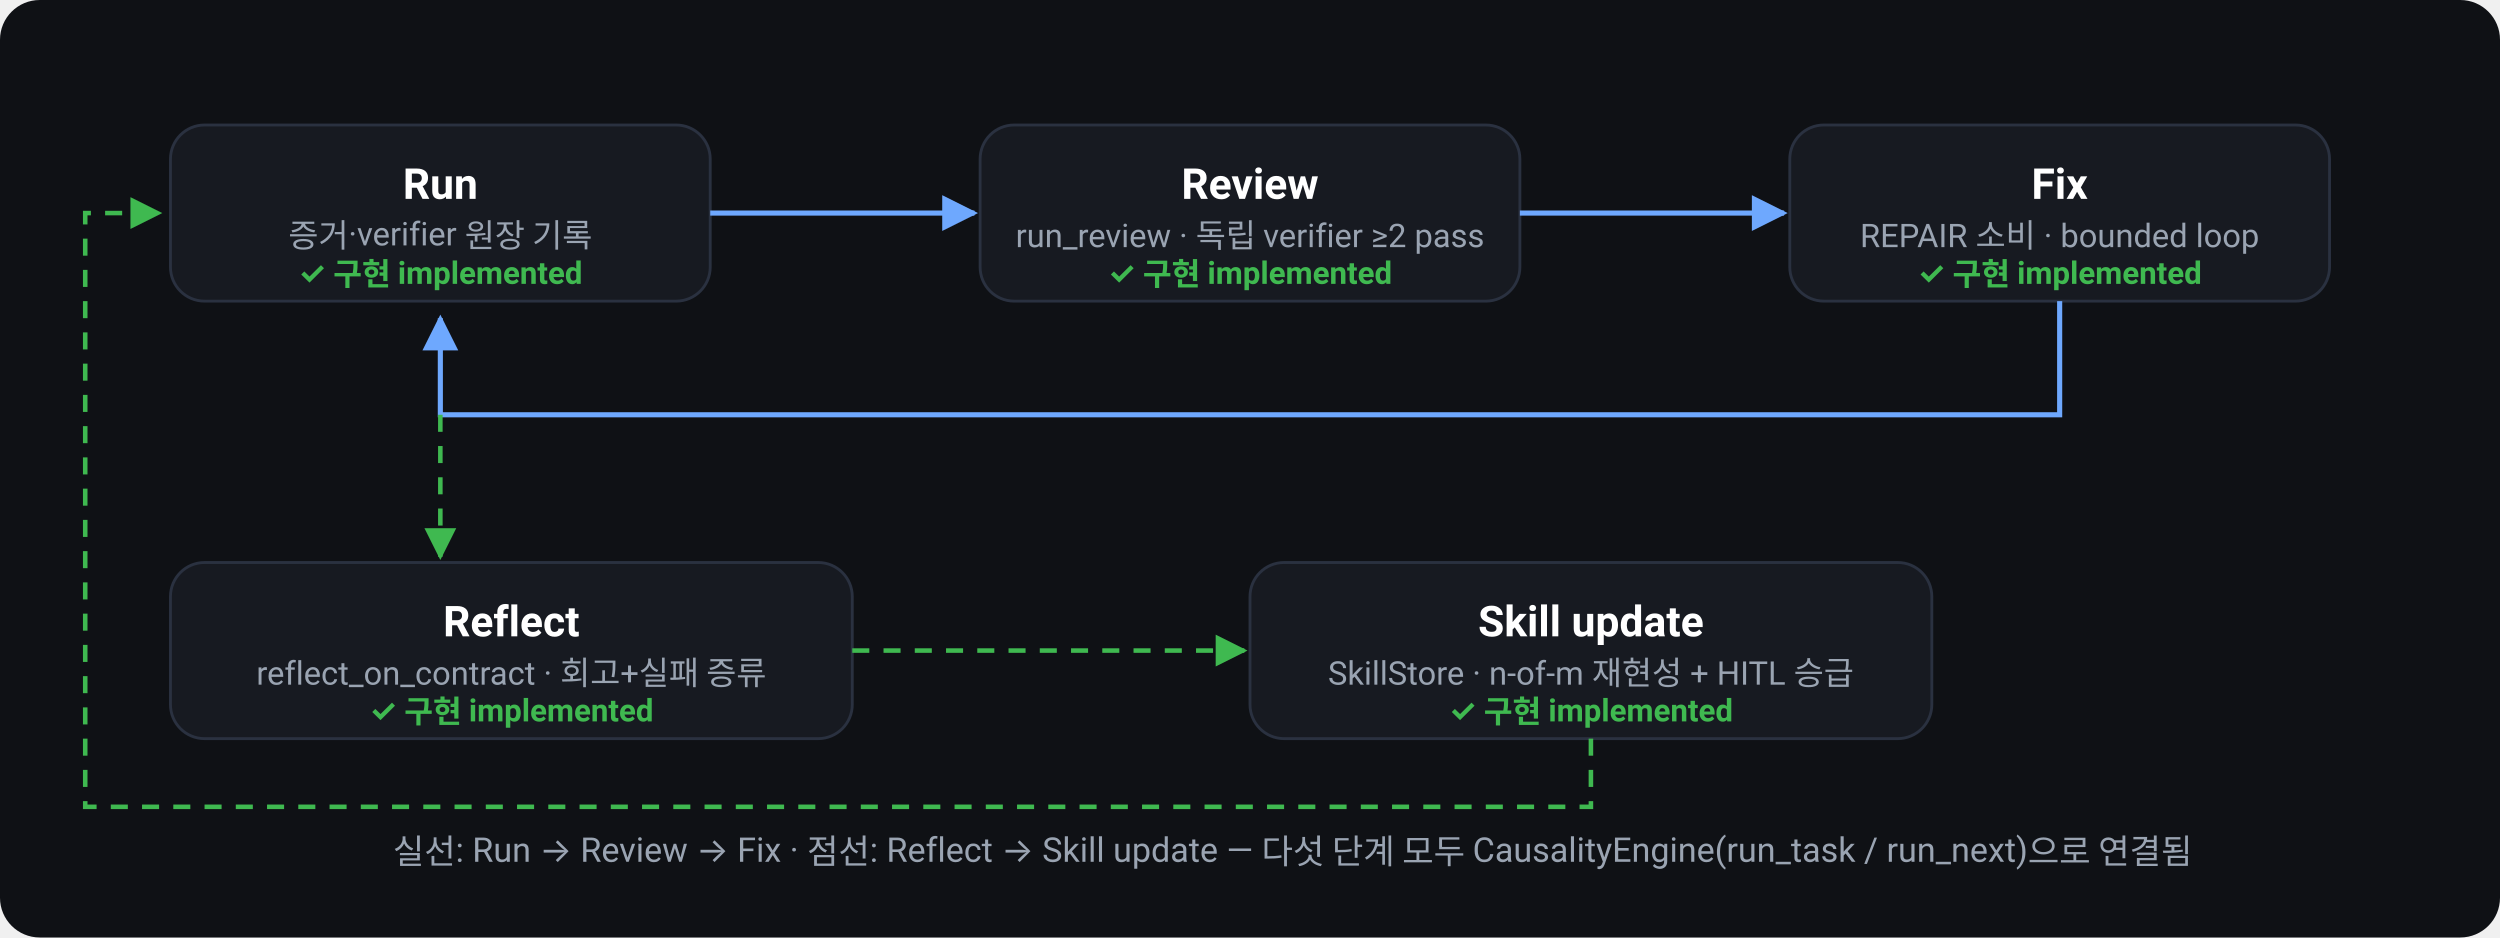
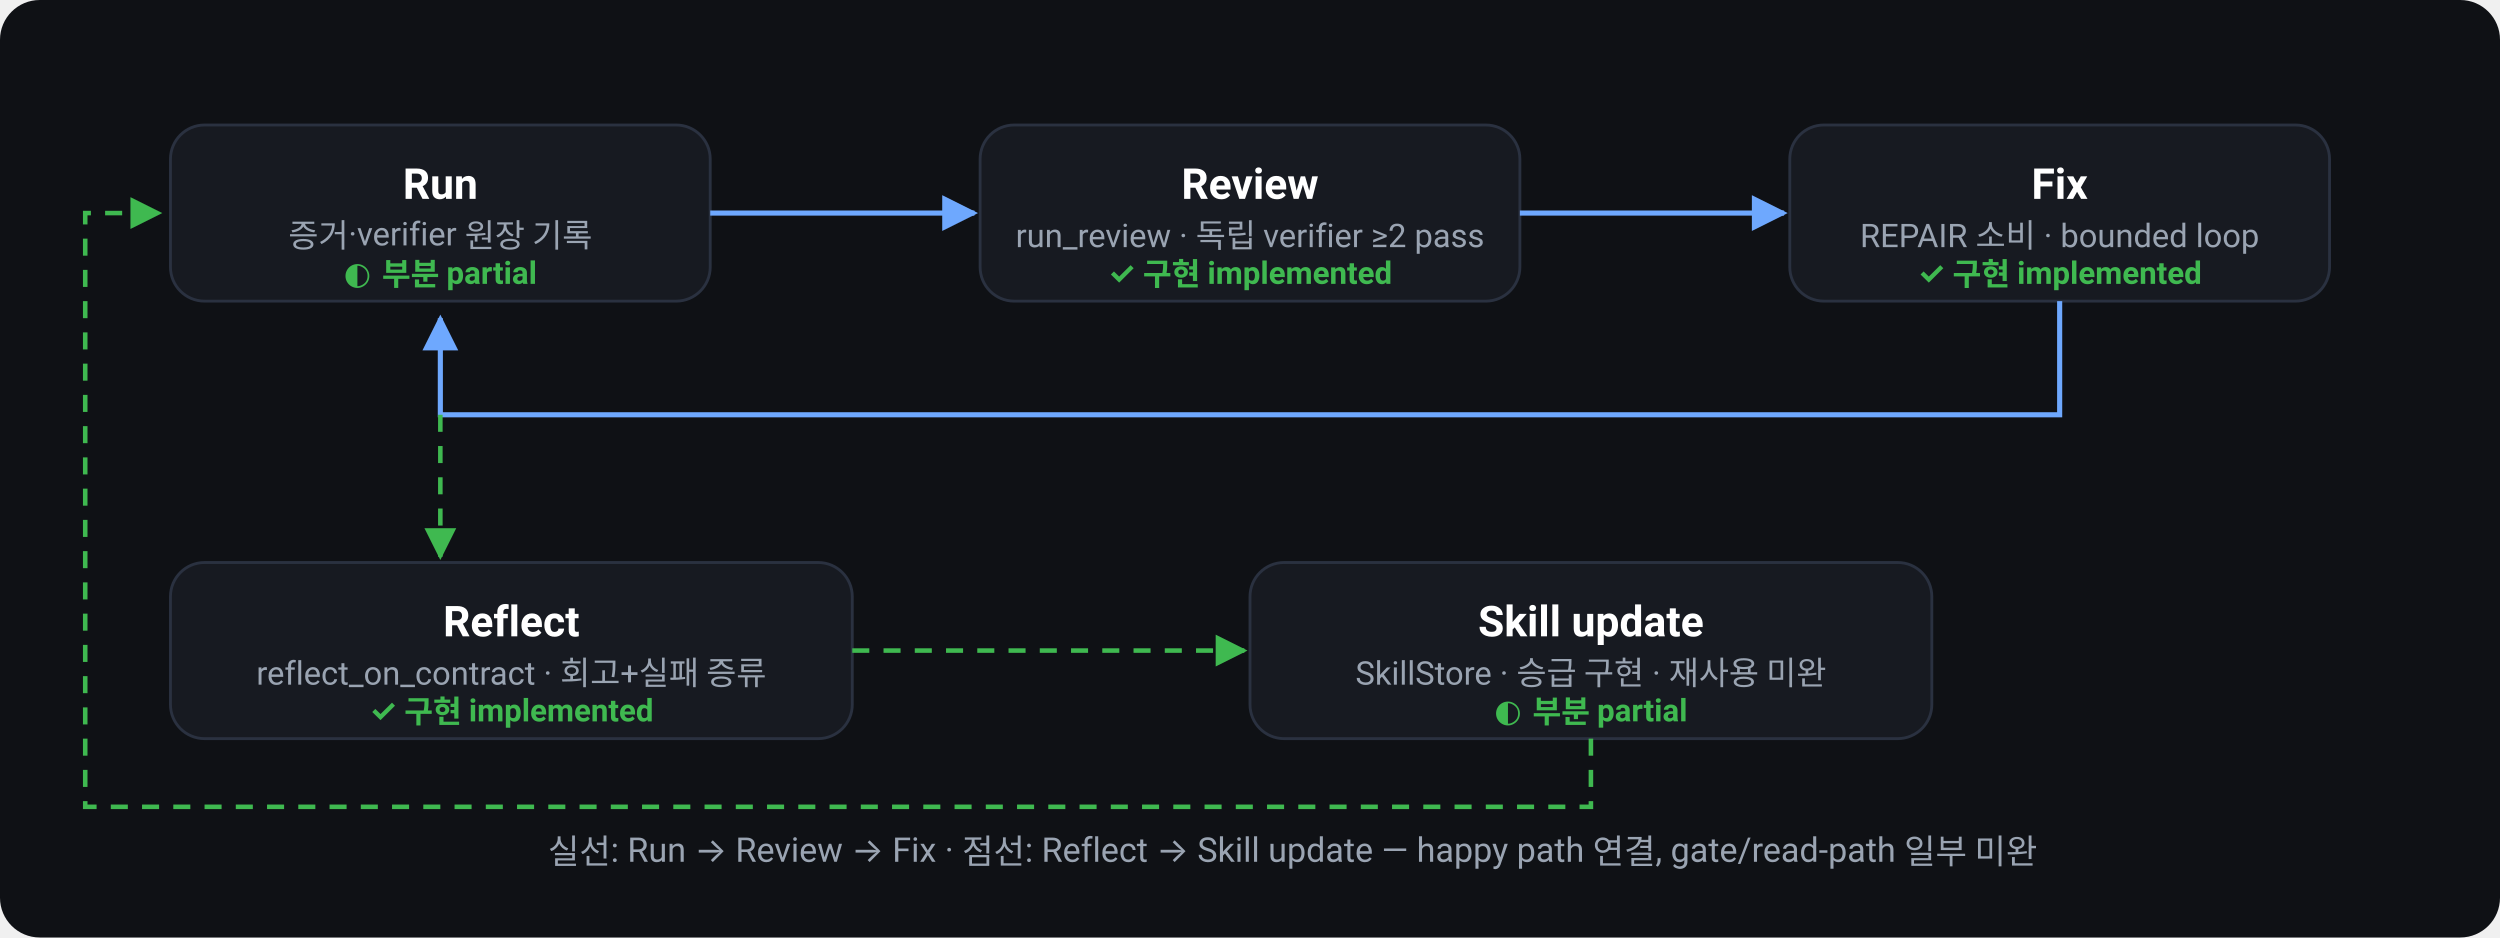
<svg xmlns="http://www.w3.org/2000/svg" width="880" height="330" viewBox="0 0 880 330" font-family="-apple-system,BlinkMacSystemFont,'Segoe UI',Roboto,'Noto Sans KR',sans-serif">
  <defs>
    <marker id="ar" viewBox="0 0 10 10" refX="9" refY="5" markerWidth="7" markerHeight="7" orient="auto-start-reverse">
      <path d="M0,0 L10,5 L0,10 z" fill="#6ea8fe" />
    </marker>
    <marker id="arg" viewBox="0 0 10 10" refX="9" refY="5" markerWidth="7" markerHeight="7" orient="auto-start-reverse">
      <path d="M0,0 L10,5 L0,10 z" fill="#3fb950" />
    </marker>
  </defs>
  <style>
    .panel{fill:#171a21;stroke:#2a3140;stroke-width:1}
    .tc{fill:#ffffff;font-size:15px;font-weight:700;text-anchor:middle}
    .sc{fill:#9aa4b2;font-size:11.5px;text-anchor:middle}
    .ok{fill:#3fb950;font-size:11px;font-weight:700;text-anchor:middle}
    .cap{fill:#9aa4b2;font-size:12px;text-anchor:middle}
    .edge{stroke:#6ea8fe;stroke-width:1.8;fill:none}
    .dash{stroke:#3fb950;stroke-width:1.6;fill:none;stroke-dasharray:6 5}
  </style>
  <rect width="880" height="330" rx="14" fill="#0f1115" />
  <rect class="panel" x="60" y="44" width="190" height="62" rx="12" />
  <text class="tc" x="155" y="70">Run</text>
  <text class="sc" x="155" y="87">증거·verifier 원장 기록</text>
-   <text class="ok" x="155" y="100">✓ 구현 implemented</text>
+   <text class="ok" x="155" y="100">◐ 부분 partial</text>
  <line class="edge" x1="250" y1="75" x2="343" y2="75" marker-end="url(#ar)" />
  <rect class="panel" x="345" y="44" width="190" height="62" rx="12" />
  <text class="tc" x="440" y="70">Review</text>
  <text class="sc" x="440" y="87">run_review · 독립 verifier ≥2 pass</text>
  <text class="ok" x="440" y="100">✓ 구현 implemented</text>
  <line class="edge" x1="535" y1="75" x2="628" y2="75" marker-end="url(#ar)" />
  <rect class="panel" x="630" y="44" width="190" height="62" rx="12" />
  <text class="tc" x="725" y="70">Fix</text>
  <text class="sc" x="725" y="87">REPAIR 소비 · bounded loop</text>
  <text class="ok" x="725" y="100">✓ 구현 implemented</text>
  <path class="edge" d="M725,106 V146 H155 V112" marker-end="url(#ar)" />
  <path class="dash" d="M155,146 V196" marker-end="url(#arg)" />
  <rect class="panel" x="60" y="198" width="240" height="62" rx="12" stroke="#1f6f33" />
  <text class="tc" x="180" y="224">Reflect</text>
  <text class="sc" x="180" y="241">reflect_on_contract · 회고+실패 증류</text>
  <text class="ok" x="180" y="254">✓ 구현 implemented</text>
  <line class="dash" x1="300" y1="229" x2="438" y2="229" marker-end="url(#arg)" />
  <rect class="panel" x="440" y="198" width="240" height="62" rx="12" stroke="#1f6f33" />
  <text class="tc" x="560" y="224">Skill update</text>
-   <text class="sc" x="560" y="241">SkillStore · n-of-m 재현성 + HITL 승급</text>
-   <text class="ok" x="560" y="254">✓ 구현 implemented</text>
+   <text class="sc" x="560" y="241">SkillStore · 승급 구현 · 재사용 미완</text>
+   <text class="ok" x="560" y="254">◐ 부분 partial</text>
  <path class="dash" d="M560,260 V284 H30 V75 H56" marker-end="url(#arg)" />
-   <text class="cap" x="455" y="304">실선: Run → Review → Fix · 점선: Reflect → Skill update — 다섯 단계 모두 CausalityEngine(run_task / run_next)으로 연결됨</text>
+   <text class="cap" x="455" y="304">실선: Run → Review → Fix · 점선: Reflect → Skill update — happy path 연결, gate/read-path 일부 미완</text>
</svg>
